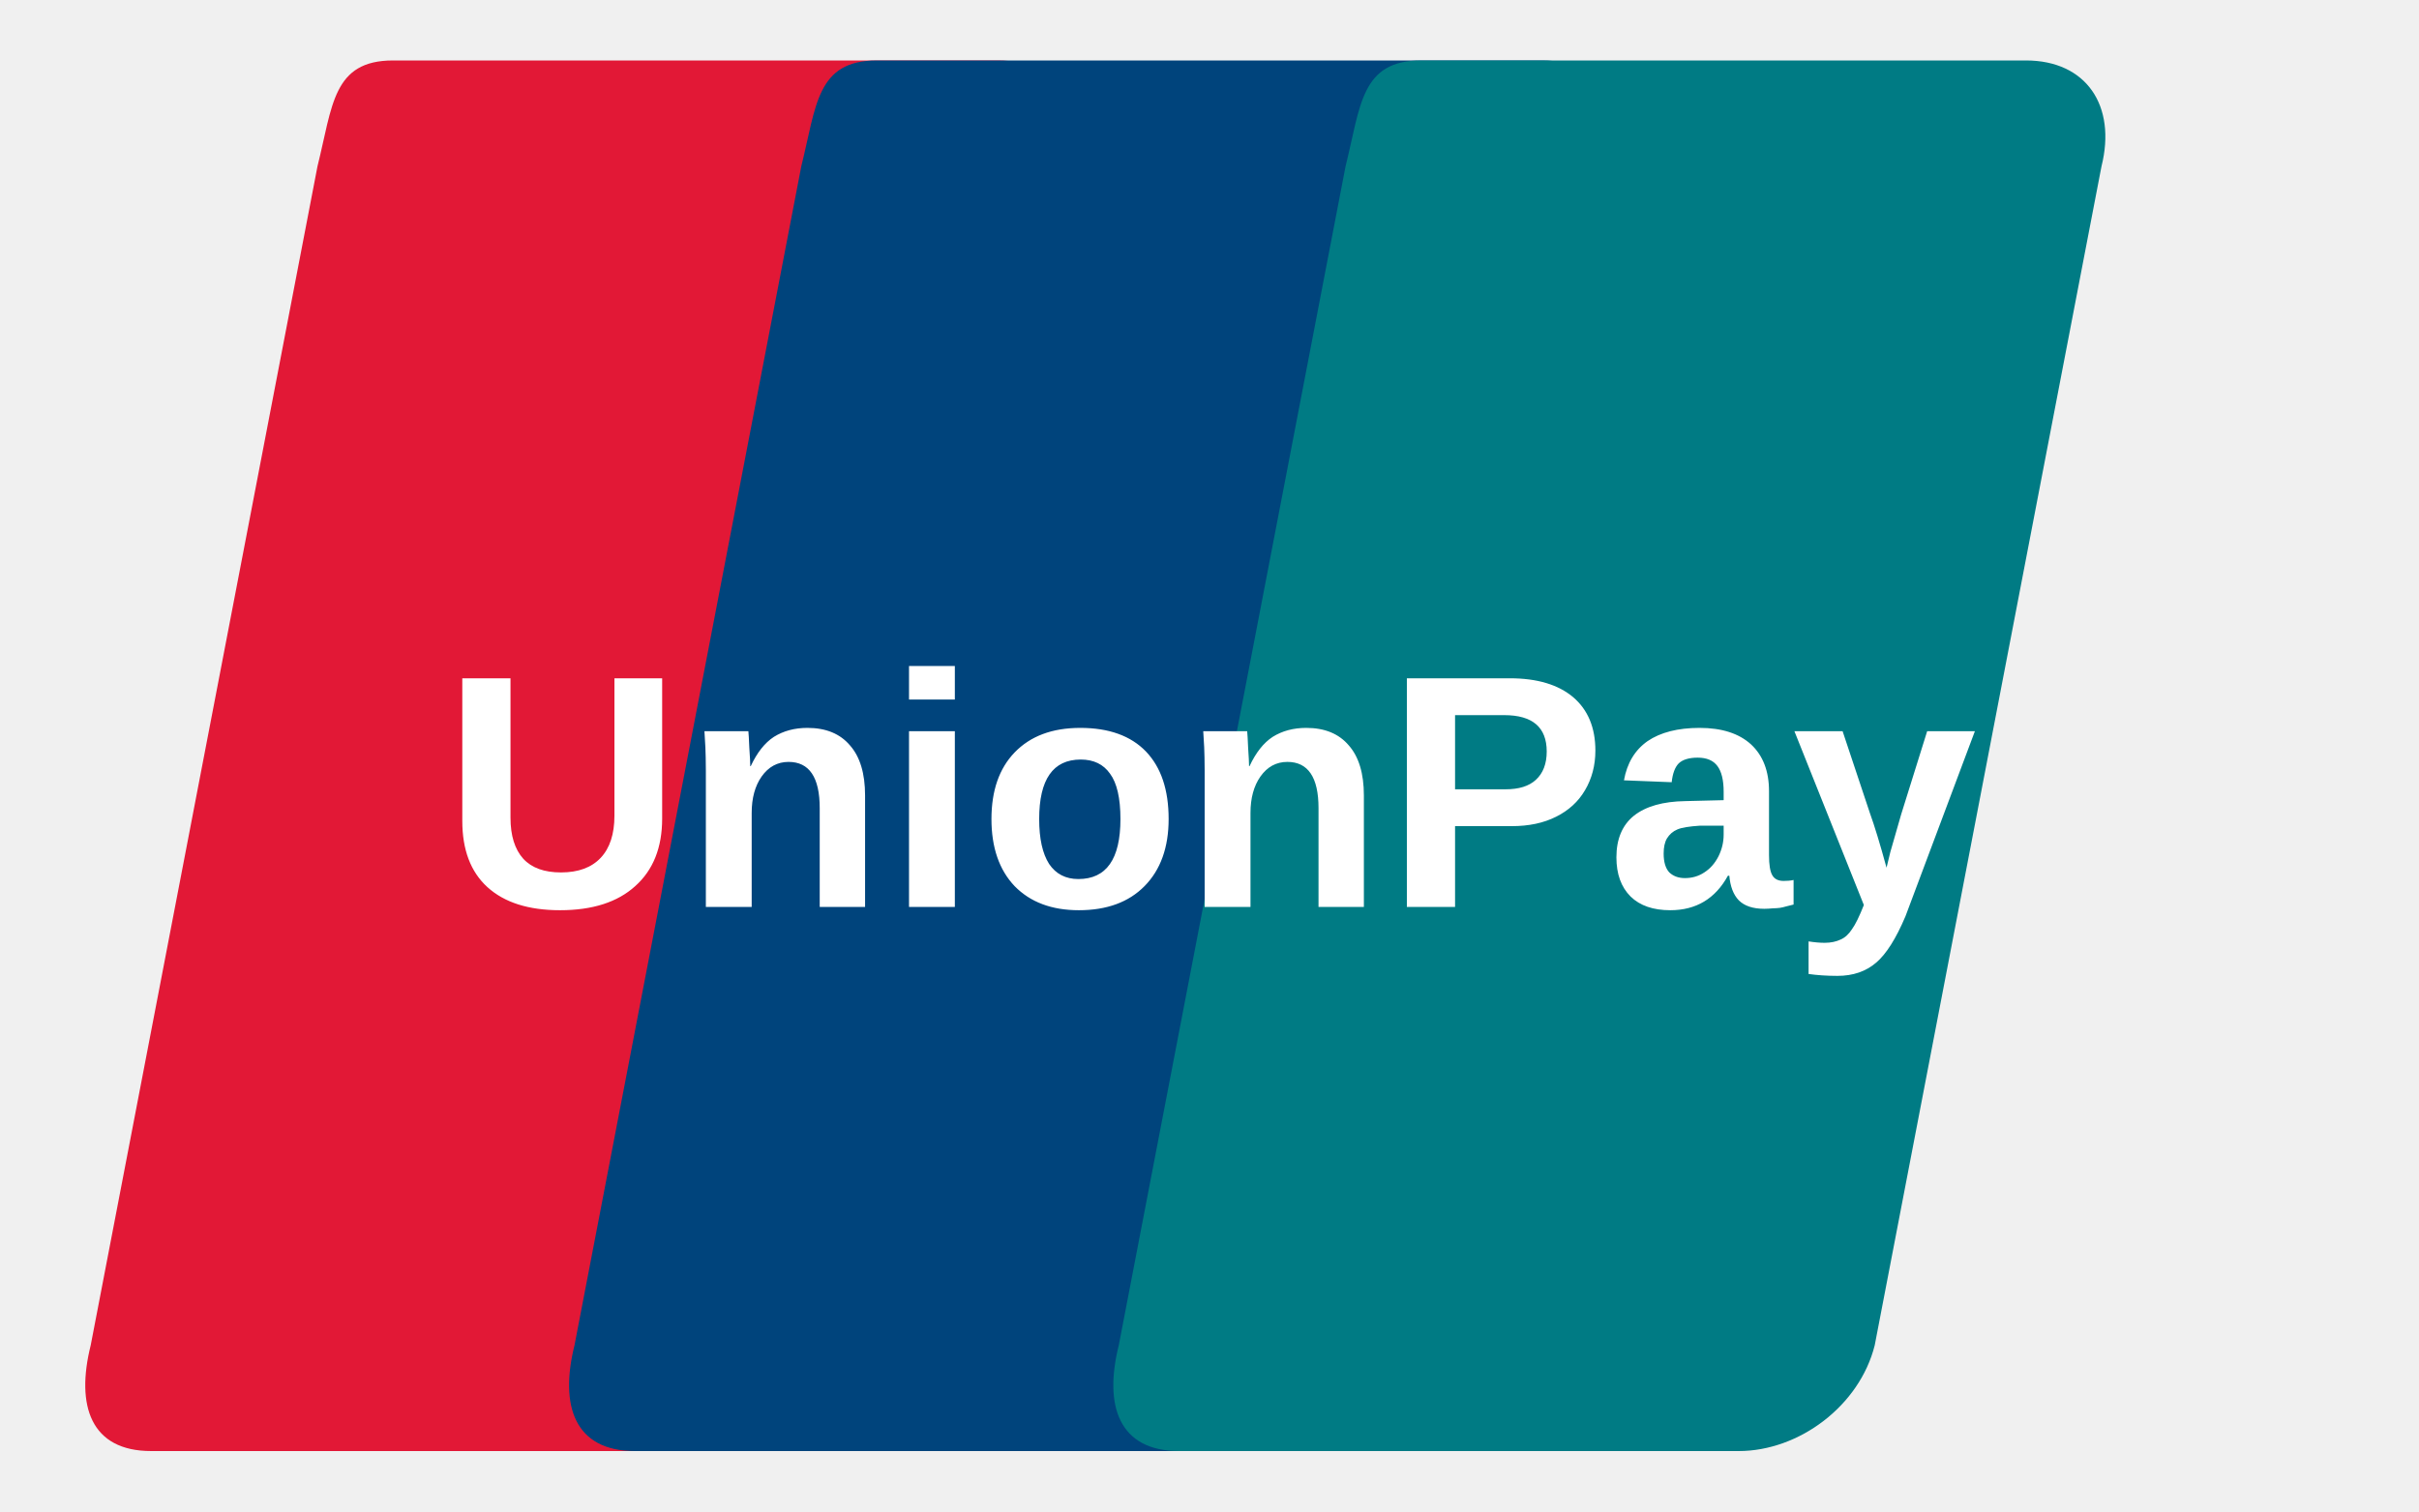
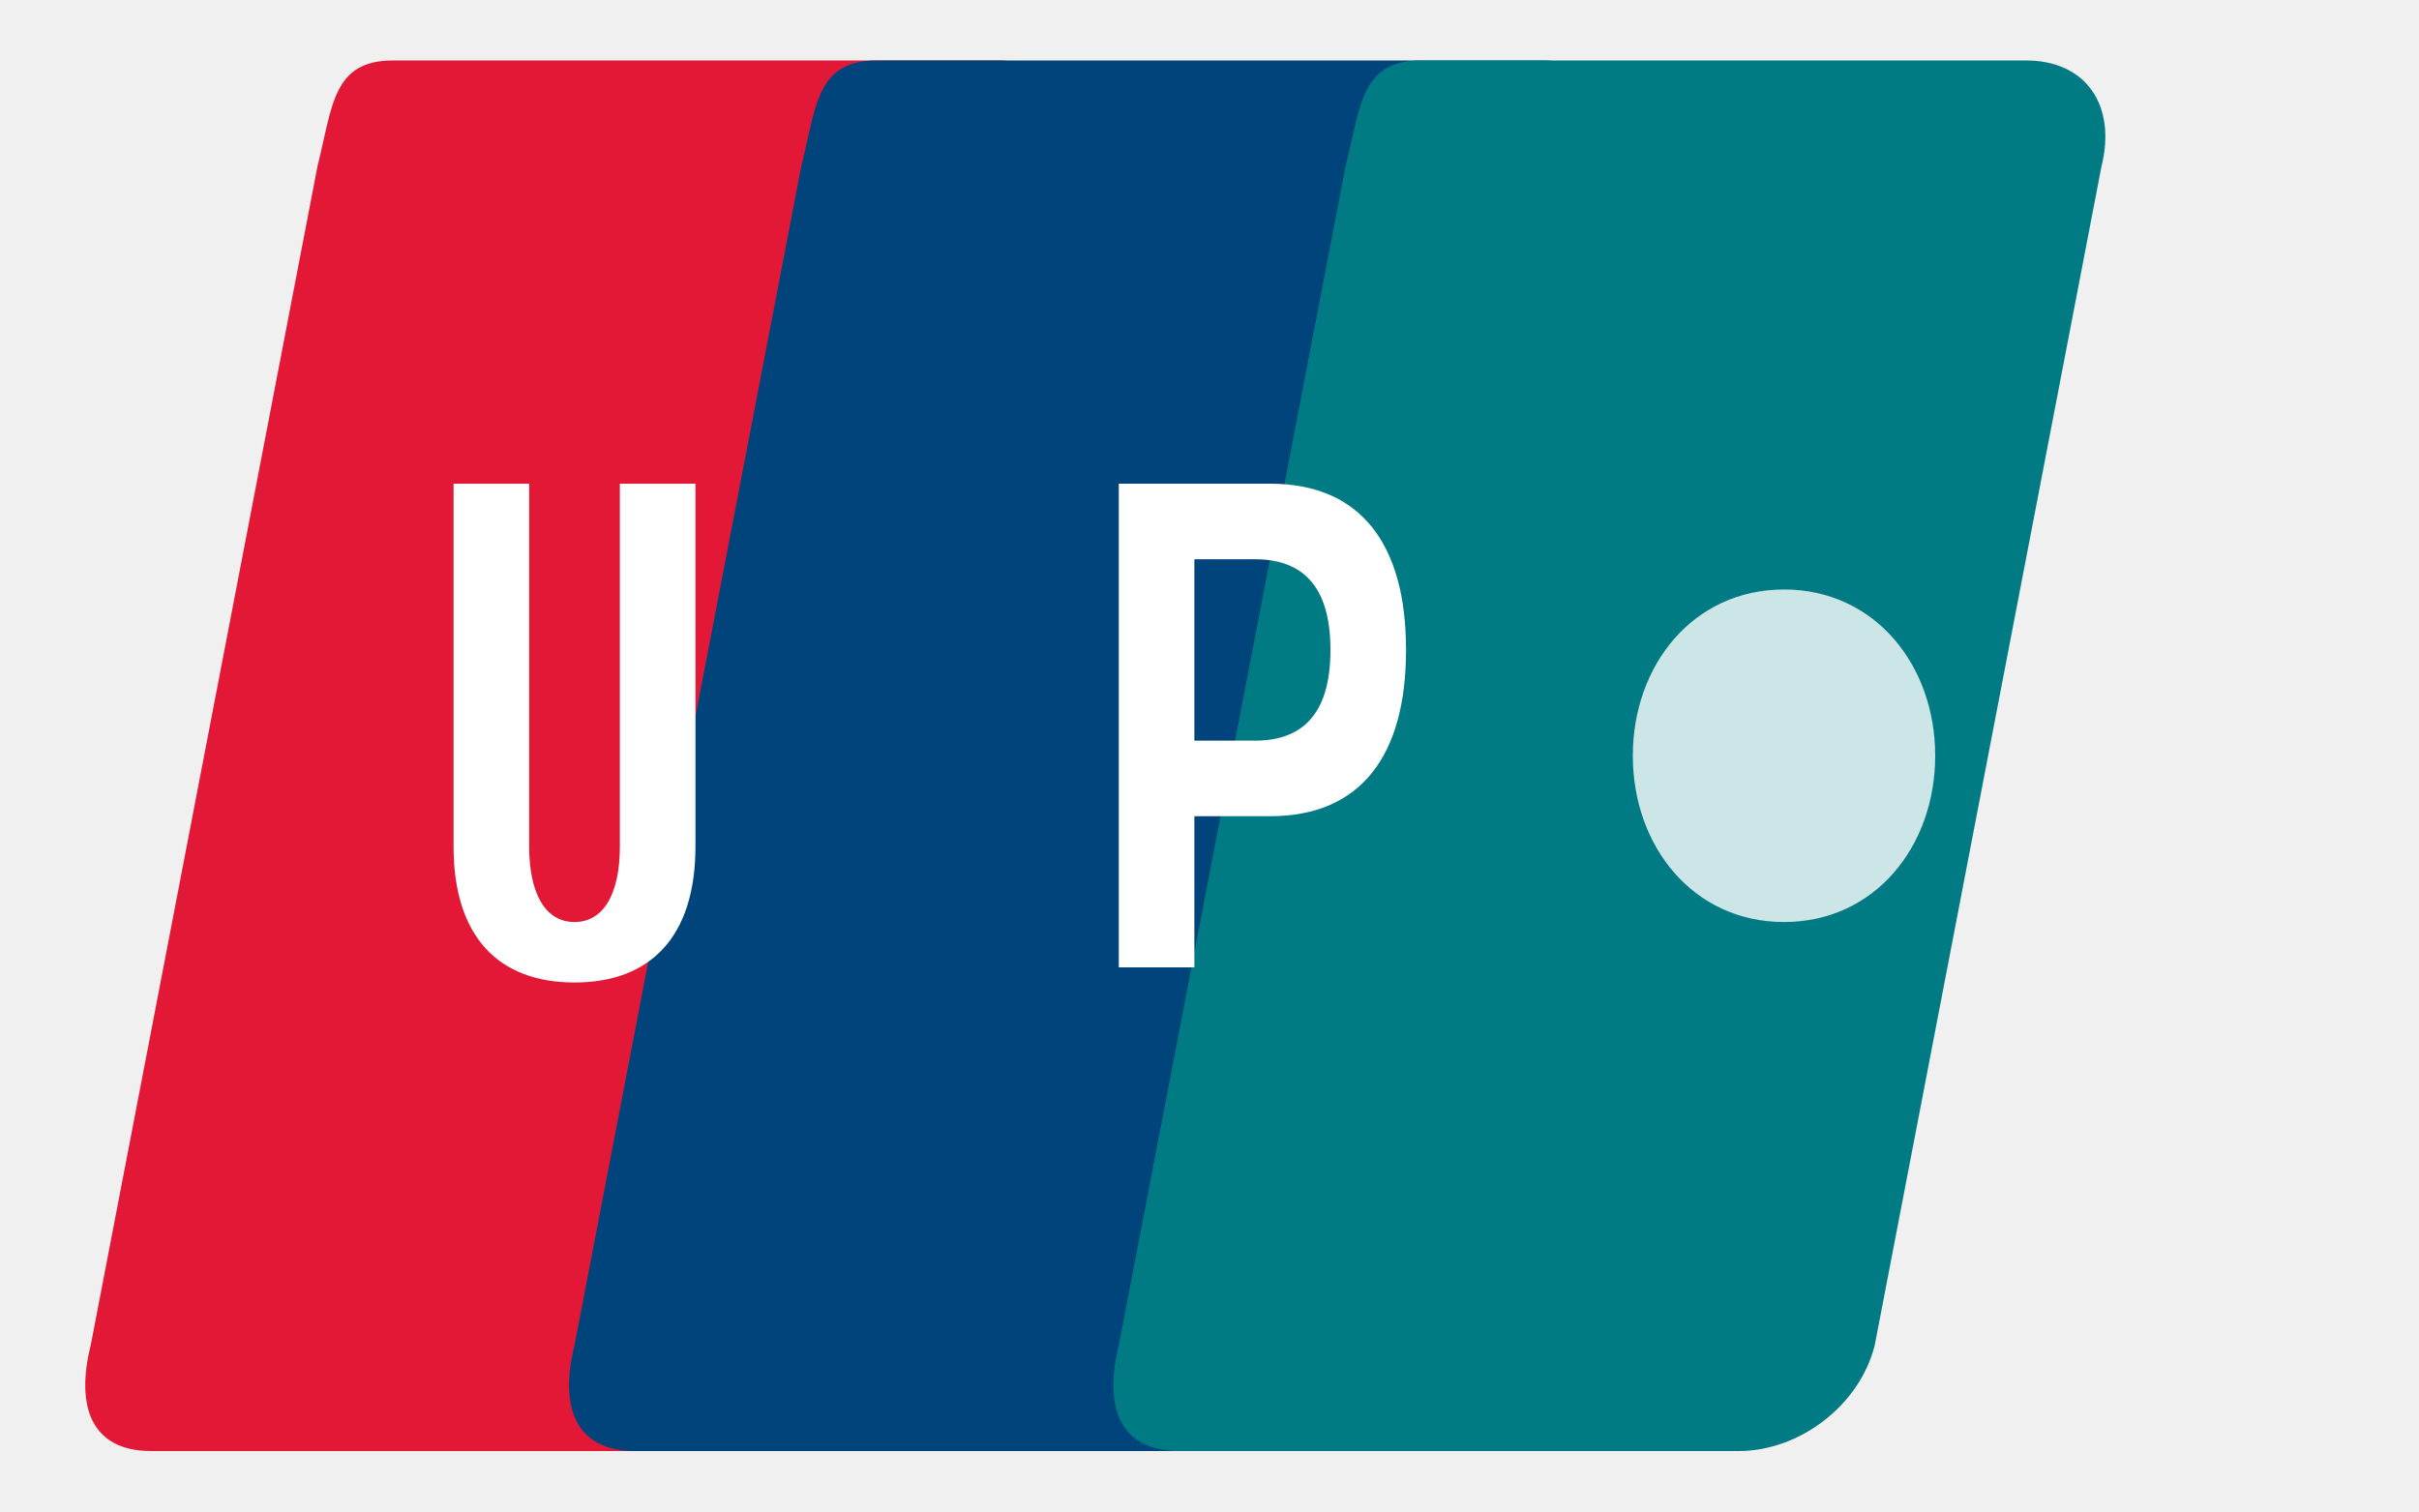
<svg xmlns="http://www.w3.org/2000/svg" viewBox="0 0 80 50">
-   <path d="M8 2h20c2 0 3 1.5 2.5 3.5L23 44.5c-.5 2-2.5 3.5-4.5 3.5H0c-2 0-2.5-1.5-2-3.5L5.5 5.5C6 3.5 6 2 8 2z" fill="#E21836" transform="translate(5,0)" />
-   <path d="M24 2h22c2 0 3 1.5 2.5 3.5L41 44.5c-.5 2-2.5 3.5-4.5 3.5H16c-2 0-2.5-1.5-2-3.5L21.5 5.5C22 3.5 22 2 24 2z" fill="#00447C" transform="translate(5,0)" />
-   <path d="M42 2h20c2 0 3 1.5 2.5 3.5L57 44.5c-.5 2-2.5 3.5-4.5 3.5H34c-2 0-2.5-1.5-2-3.5L39.5 5.5C40 3.5 40 2 42 2z" fill="#007B84" transform="translate(5,0)" />
-   <text x="40" y="30" font-family="Arial,sans-serif" font-size="11" font-weight="bold" fill="#FFF" text-anchor="middle">UnionPay</text>
+   <path d="M13 2h20c2 0 3 1.5 2.5 3.5L28 44.5c-.5 2-2.5 3.5-4.5 3.5H5c-2 0-2.5-1.5-2-3.5L10.5 5.5C11 3.5 11 2 13 2z" fill="#E21836" />
+   <path d="M29 2h22c2 0 3 1.5 2.5 3.5L46 44.5c-.5 2-2.5 3.5-4.5 3.5H21c-2 0-2.5-1.5-2-3.5L26.5 5.5C27 3.5 27 2 29 2z" fill="#00447C" />
+   <path d="M47 2h20c2 0 3 1.5 2.5 3.5L62 44.5c-.5 2-2.5 3.5-4.5 3.5H39c-2 0-2.5-1.5-2-3.5L44.5 5.5C45 3.5 45 2 47 2z" fill="#007B84" />
+   <path d="M15 16v12c0 3 1.5 4.5 4 4.5s4-1.5 4-4.5V16h-2.5v12c0 1.5-.5 2.5-1.5 2.5s-1.5-1-1.5-2.5V16H15z" fill="#FFF" />
+   <path d="M37 16v16h2.5v-5h2.5c3 0 4.5-2 4.5-5.5S45 16 42 16h-5zm2.5 2.5h2c1.5 0 2.5.8 2.5 3s-1 3-2.5 3h-2v-6z" fill="#FFF" />
+   <path d="M54 25c0-3 2-5.5 5-5.5s5 2.5 5 5.5-2 5.5-5 5.5-5-2.5-5-5.5z" fill="#FFF" opacity="0.8" />
</svg>
